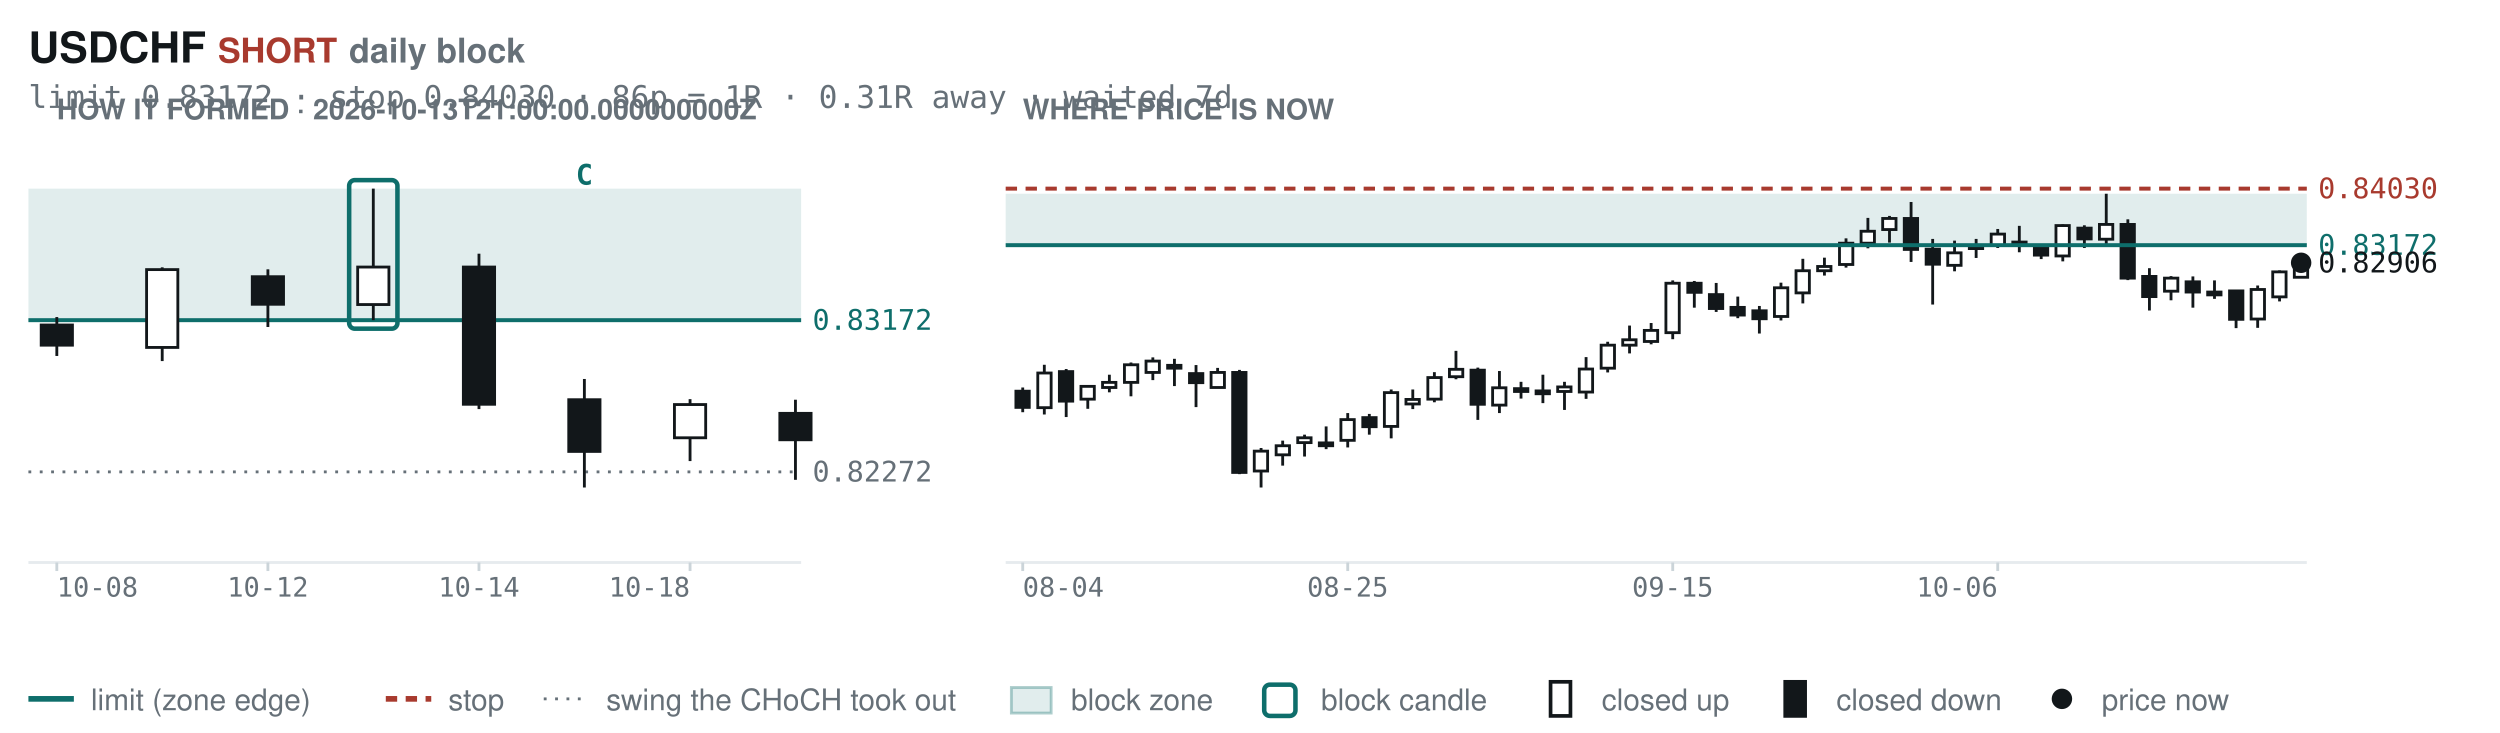
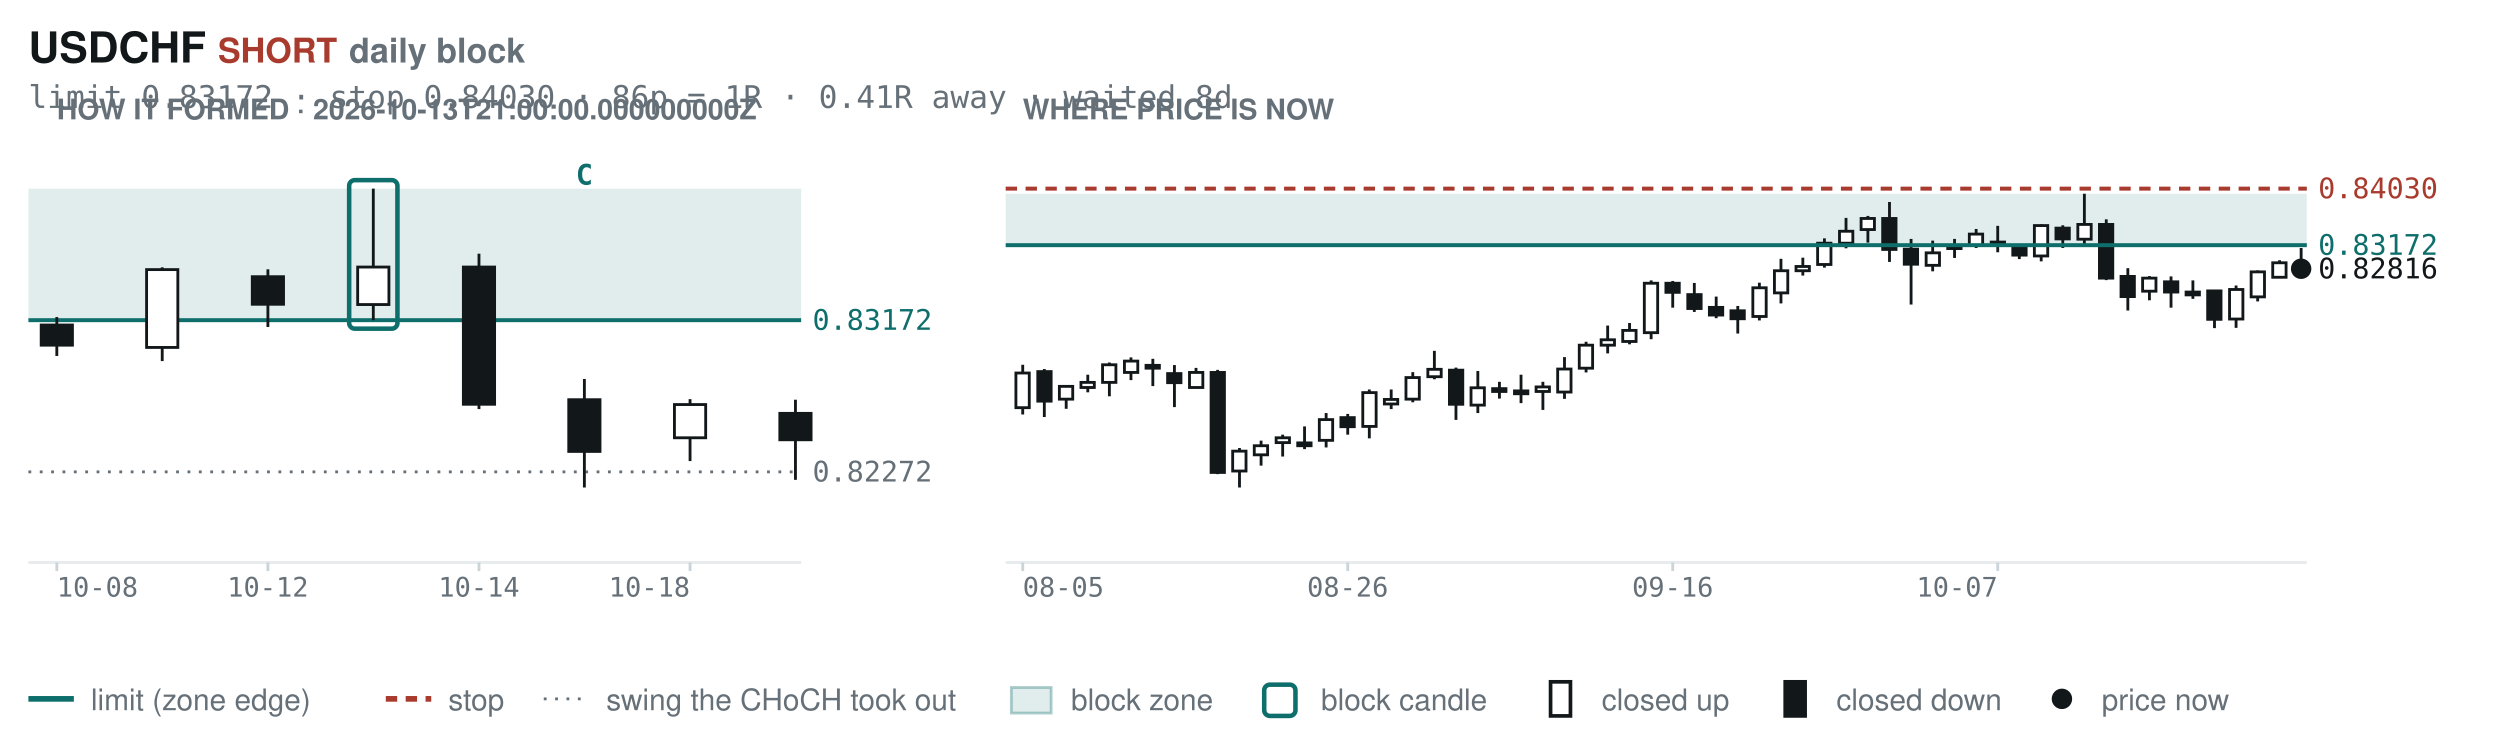
<svg xmlns="http://www.w3.org/2000/svg" viewBox="0 0 880 258" width="880" height="258" role="img" aria-label="USDCHF short order block: the candles that formed it, and where price is now">
  <rect width="880" height="258" fill="#FFFFFF" />
  <text x="10" y="22" fill="#12171A" font-family="system-ui,-apple-system,Segoe UI,Helvetica,Arial,sans-serif" font-size="15" font-weight="700">USDCHF <tspan fill="#A83A2E" font-size="12">SHORT</tspan>
    <tspan fill="#667078" font-size="12">daily block</tspan>
  </text>
-   <text x="10" y="38" fill="#667078" font-family="ui-monospace,SFMono-Regular,Menlo,Consolas,monospace" font-size="11">limit 0.83172 · stop 0.84030 · 86p = 1R · 0.31R away · waited 7d</text>
+   <text x="10" y="38" fill="#667078" font-family="ui-monospace,SFMono-Regular,Menlo,Consolas,monospace" font-size="11">limit 0.83172 · stop 0.84030 · 86p = 1R · 0.41R away · waited 8d</text>
  <text x="20" y="42" fill="#667078" font-family="system-ui,-apple-system,Segoe UI,Helvetica,Arial,sans-serif" font-size="10" font-weight="600">HOW IT FORMED · 2026-10-13T21:00:00.000000000Z</text>
  <text x="360" y="42" fill="#667078" font-family="system-ui,-apple-system,Segoe UI,Helvetica,Arial,sans-serif" font-size="10" font-weight="600">WHERE PRICE IS NOW</text>
  <rect x="10.0" y="66.4" width="272.0" height="46.3" fill="#0E6E6B1F" />
  <line x1="10.0" y1="166.1" x2="282.0" y2="166.1" stroke="#667078" stroke-width="1" stroke-dasharray="1 3" />
  <line x1="10.0" y1="112.7" x2="282.0" y2="112.7" stroke="#0E6E6B" stroke-width="1.4" />
  <line x1="20.0" y1="111.6" x2="20.0" y2="125.3" stroke="#12171A" stroke-width="1" />
  <rect x="14.5" y="114.4" width="11.0" height="7.1" fill="#12171A" stroke="#12171A" stroke-width="1" />
  <line x1="57.1" y1="94.1" x2="57.1" y2="127.1" stroke="#12171A" stroke-width="1" />
  <rect x="51.6" y="94.9" width="11.0" height="27.4" fill="#FFFFFF" stroke="#12171A" stroke-width="1" />
  <line x1="94.3" y1="94.8" x2="94.3" y2="115.1" stroke="#12171A" stroke-width="1" />
  <rect x="88.8" y="97.4" width="11.0" height="9.7" fill="#12171A" stroke="#12171A" stroke-width="1" />
  <line x1="131.4" y1="66.4" x2="131.4" y2="112.7" stroke="#12171A" stroke-width="1" />
  <rect x="125.9" y="94.0" width="11.0" height="13.2" fill="#FFFFFF" stroke="#12171A" stroke-width="1" />
  <line x1="168.6" y1="89.3" x2="168.6" y2="144.0" stroke="#12171A" stroke-width="1" />
  <rect x="163.1" y="94.0" width="11.0" height="48.3" fill="#12171A" stroke="#12171A" stroke-width="1" />
  <line x1="205.7" y1="133.4" x2="205.7" y2="171.6" stroke="#12171A" stroke-width="1" />
  <rect x="200.2" y="140.7" width="11.0" height="18.2" fill="#12171A" stroke="#12171A" stroke-width="1" />
  <line x1="242.9" y1="140.5" x2="242.9" y2="162.3" stroke="#12171A" stroke-width="1" />
  <rect x="237.4" y="142.4" width="11.0" height="11.7" fill="#FFFFFF" stroke="#12171A" stroke-width="1" />
  <line x1="280.0" y1="140.7" x2="280.0" y2="168.9" stroke="#12171A" stroke-width="1" />
  <rect x="274.5" y="145.5" width="11.0" height="9.3" fill="#12171A" stroke="#12171A" stroke-width="1" />
  <rect x="122.9" y="63.4" width="17.0" height="52.3" fill="none" stroke="#0E6E6B" stroke-width="1.6" rx="2" />
  <text x="205.7" y="65" fill="#0E6E6B" text-anchor="middle" font-family="ui-monospace,SFMono-Regular,Menlo,Consolas,monospace" font-size="10" font-weight="700">C</text>
  <line x1="10.0" y1="198.0" x2="282.0" y2="198.0" stroke="#E6EBEE" stroke-width="1" />
  <line x1="20.0" y1="198.0" x2="20.0" y2="201.0" stroke="#CBD4D9" stroke-width="1" />
  <text x="20.0" y="210.0" fill="#667078" text-anchor="start" font-family="ui-monospace,SFMono-Regular,Menlo,Consolas,monospace" font-size="9.5">10-08</text>
  <line x1="94.3" y1="198.0" x2="94.3" y2="201.0" stroke="#CBD4D9" stroke-width="1" />
  <text x="94.3" y="210.0" fill="#667078" text-anchor="middle" font-family="ui-monospace,SFMono-Regular,Menlo,Consolas,monospace" font-size="9.5">10-12</text>
  <line x1="168.6" y1="198.0" x2="168.6" y2="201.0" stroke="#CBD4D9" stroke-width="1" />
  <text x="168.6" y="210.0" fill="#667078" text-anchor="middle" font-family="ui-monospace,SFMono-Regular,Menlo,Consolas,monospace" font-size="9.5">10-14</text>
  <line x1="242.9" y1="198.0" x2="242.9" y2="201.0" stroke="#CBD4D9" stroke-width="1" />
  <text x="242.9" y="210.0" fill="#667078" text-anchor="end" font-family="ui-monospace,SFMono-Regular,Menlo,Consolas,monospace" font-size="9.5">10-18</text>
  <text x="286.0" y="116.1" fill="#0E6E6B" font-family="ui-monospace,SFMono-Regular,Menlo,Consolas,monospace" font-size="10">0.83172</text>
  <text x="286.0" y="169.5" fill="#667078" font-family="ui-monospace,SFMono-Regular,Menlo,Consolas,monospace" font-size="10">0.82272</text>
  <rect x="354.0" y="68.2" width="458.0" height="18.1" fill="#0E6E6B1F" />
-   <line x1="360.0" y1="136.4" x2="360.0" y2="145.1" stroke="#12171A" stroke-width="1" />
-   <rect x="357.6" y="137.7" width="4.7" height="5.7" fill="#12171A" stroke="#12171A" stroke-width="1" />
-   <line x1="367.6" y1="128.4" x2="367.6" y2="145.9" stroke="#12171A" stroke-width="1" />
-   <rect x="365.3" y="131.3" width="4.7" height="12.2" fill="#FFFFFF" stroke="#12171A" stroke-width="1" />
-   <line x1="375.3" y1="129.9" x2="375.3" y2="146.8" stroke="#12171A" stroke-width="1" />
-   <rect x="372.9" y="130.8" width="4.7" height="10.4" fill="#12171A" stroke="#12171A" stroke-width="1" />
-   <line x1="382.9" y1="135.7" x2="382.9" y2="143.9" stroke="#12171A" stroke-width="1" />
-   <rect x="380.5" y="136.0" width="4.7" height="4.5" fill="#FFFFFF" stroke="#12171A" stroke-width="1" />
-   <line x1="390.5" y1="131.9" x2="390.5" y2="138.1" stroke="#12171A" stroke-width="1" />
-   <rect x="388.1" y="134.6" width="4.7" height="1.8" fill="#FFFFFF" stroke="#12171A" stroke-width="1" />
-   <line x1="398.1" y1="127.6" x2="398.1" y2="139.5" stroke="#12171A" stroke-width="1" />
-   <rect x="395.8" y="128.4" width="4.7" height="6.2" fill="#FFFFFF" stroke="#12171A" stroke-width="1" />
-   <line x1="405.8" y1="125.8" x2="405.8" y2="133.8" stroke="#12171A" stroke-width="1" />
-   <rect x="403.4" y="127.1" width="4.7" height="4.0" fill="#FFFFFF" stroke="#12171A" stroke-width="1" />
-   <line x1="413.4" y1="126.3" x2="413.4" y2="135.9" stroke="#12171A" stroke-width="1" />
-   <rect x="411.0" y="128.6" width="4.7" height="1.0" fill="#12171A" stroke="#12171A" stroke-width="1" />
-   <line x1="421.0" y1="128.5" x2="421.0" y2="143.3" stroke="#12171A" stroke-width="1" />
-   <rect x="418.7" y="131.5" width="4.7" height="3.2" fill="#12171A" stroke="#12171A" stroke-width="1" />
-   <line x1="428.6" y1="129.5" x2="428.6" y2="136.4" stroke="#12171A" stroke-width="1" />
-   <rect x="426.3" y="131.1" width="4.7" height="5.3" fill="#FFFFFF" stroke="#12171A" stroke-width="1" />
-   <line x1="436.3" y1="130.2" x2="436.3" y2="166.9" stroke="#12171A" stroke-width="1" />
-   <rect x="433.9" y="131.1" width="4.7" height="35.2" fill="#12171A" stroke="#12171A" stroke-width="1" />
-   <line x1="443.9" y1="157.7" x2="443.9" y2="171.6" stroke="#12171A" stroke-width="1" />
-   <rect x="441.5" y="158.8" width="4.7" height="7.0" fill="#FFFFFF" stroke="#12171A" stroke-width="1" />
-   <line x1="451.5" y1="155.1" x2="451.5" y2="163.9" stroke="#12171A" stroke-width="1" />
-   <rect x="449.2" y="156.9" width="4.7" height="3.2" fill="#FFFFFF" stroke="#12171A" stroke-width="1" />
-   <line x1="459.2" y1="153.0" x2="459.2" y2="160.7" stroke="#12171A" stroke-width="1" />
-   <rect x="456.8" y="154.1" width="4.7" height="1.7" fill="#FFFFFF" stroke="#12171A" stroke-width="1" />
-   <line x1="466.8" y1="150.1" x2="466.8" y2="158.1" stroke="#12171A" stroke-width="1" />
-   <rect x="464.4" y="155.9" width="4.7" height="1.0" fill="#12171A" stroke="#12171A" stroke-width="1" />
-   <line x1="474.4" y1="145.4" x2="474.4" y2="157.5" stroke="#12171A" stroke-width="1" />
-   <rect x="472.0" y="147.7" width="4.7" height="7.3" fill="#FFFFFF" stroke="#12171A" stroke-width="1" />
-   <line x1="482.0" y1="145.7" x2="482.0" y2="153.0" stroke="#12171A" stroke-width="1" />
-   <rect x="479.7" y="147.0" width="4.7" height="3.2" fill="#12171A" stroke="#12171A" stroke-width="1" />
-   <line x1="489.7" y1="137.1" x2="489.7" y2="154.3" stroke="#12171A" stroke-width="1" />
-   <rect x="487.3" y="138.2" width="4.7" height="11.9" fill="#FFFFFF" stroke="#12171A" stroke-width="1" />
-   <line x1="497.3" y1="137.1" x2="497.3" y2="144.0" stroke="#12171A" stroke-width="1" />
-   <rect x="494.9" y="140.6" width="4.7" height="1.6" fill="#FFFFFF" stroke="#12171A" stroke-width="1" />
-   <line x1="504.9" y1="131.0" x2="504.9" y2="141.6" stroke="#12171A" stroke-width="1" />
-   <rect x="502.6" y="132.9" width="4.7" height="7.6" fill="#FFFFFF" stroke="#12171A" stroke-width="1" />
-   <line x1="512.5" y1="123.5" x2="512.5" y2="133.5" stroke="#12171A" stroke-width="1" />
-   <rect x="510.2" y="130.0" width="4.7" height="2.6" fill="#FFFFFF" stroke="#12171A" stroke-width="1" />
-   <line x1="520.2" y1="129.4" x2="520.2" y2="147.8" stroke="#12171A" stroke-width="1" />
-   <rect x="517.8" y="130.3" width="4.7" height="12.0" fill="#12171A" stroke="#12171A" stroke-width="1" />
-   <line x1="527.8" y1="130.6" x2="527.8" y2="145.4" stroke="#12171A" stroke-width="1" />
-   <rect x="525.4" y="136.5" width="4.7" height="6.1" fill="#FFFFFF" stroke="#12171A" stroke-width="1" />
-   <line x1="535.4" y1="134.4" x2="535.4" y2="140.3" stroke="#12171A" stroke-width="1" />
-   <rect x="533.1" y="136.8" width="4.7" height="1.0" fill="#12171A" stroke="#12171A" stroke-width="1" />
-   <line x1="543.1" y1="131.9" x2="543.1" y2="141.9" stroke="#12171A" stroke-width="1" />
-   <rect x="540.7" y="137.6" width="4.7" height="1.0" fill="#FFFFFF" stroke="#12171A" stroke-width="1" />
-   <line x1="550.7" y1="134.4" x2="550.7" y2="144.3" stroke="#12171A" stroke-width="1" />
-   <rect x="548.3" y="136.2" width="4.7" height="1.6" fill="#FFFFFF" stroke="#12171A" stroke-width="1" />
-   <line x1="558.3" y1="125.7" x2="558.3" y2="140.4" stroke="#12171A" stroke-width="1" />
-   <rect x="555.9" y="129.9" width="4.7" height="8.1" fill="#FFFFFF" stroke="#12171A" stroke-width="1" />
-   <line x1="565.9" y1="120.3" x2="565.9" y2="131.1" stroke="#12171A" stroke-width="1" />
-   <rect x="563.6" y="121.5" width="4.7" height="8.1" fill="#FFFFFF" stroke="#12171A" stroke-width="1" />
-   <line x1="573.6" y1="114.6" x2="573.6" y2="124.4" stroke="#12171A" stroke-width="1" />
-   <rect x="571.2" y="119.6" width="4.7" height="1.9" fill="#FFFFFF" stroke="#12171A" stroke-width="1" />
-   <line x1="581.2" y1="113.7" x2="581.2" y2="121.2" stroke="#12171A" stroke-width="1" />
-   <rect x="578.8" y="116.3" width="4.7" height="3.9" fill="#FFFFFF" stroke="#12171A" stroke-width="1" />
-   <line x1="588.8" y1="98.7" x2="588.8" y2="119.4" stroke="#12171A" stroke-width="1" />
-   <rect x="586.4" y="99.7" width="4.7" height="17.4" fill="#FFFFFF" stroke="#12171A" stroke-width="1" />
-   <line x1="596.4" y1="98.9" x2="596.4" y2="108.3" stroke="#12171A" stroke-width="1" />
-   <rect x="594.1" y="99.7" width="4.7" height="3.2" fill="#12171A" stroke="#12171A" stroke-width="1" />
-   <line x1="604.1" y1="99.6" x2="604.1" y2="109.8" stroke="#12171A" stroke-width="1" />
-   <rect x="601.7" y="103.7" width="4.7" height="4.9" fill="#12171A" stroke="#12171A" stroke-width="1" />
-   <line x1="611.7" y1="104.4" x2="611.7" y2="112.0" stroke="#12171A" stroke-width="1" />
-   <rect x="609.3" y="108.2" width="4.7" height="2.7" fill="#12171A" stroke="#12171A" stroke-width="1" />
-   <line x1="619.3" y1="107.7" x2="619.3" y2="117.4" stroke="#12171A" stroke-width="1" />
-   <rect x="617.0" y="109.4" width="4.7" height="2.8" fill="#12171A" stroke="#12171A" stroke-width="1" />
-   <line x1="626.9" y1="99.5" x2="626.9" y2="112.8" stroke="#12171A" stroke-width="1" />
-   <rect x="624.6" y="101.3" width="4.7" height="10.1" fill="#FFFFFF" stroke="#12171A" stroke-width="1" />
-   <line x1="634.6" y1="91.1" x2="634.6" y2="106.8" stroke="#12171A" stroke-width="1" />
-   <rect x="632.2" y="95.3" width="4.7" height="7.8" fill="#FFFFFF" stroke="#12171A" stroke-width="1" />
-   <line x1="642.2" y1="90.7" x2="642.2" y2="97.0" stroke="#12171A" stroke-width="1" />
-   <rect x="639.8" y="93.8" width="4.7" height="1.5" fill="#FFFFFF" stroke="#12171A" stroke-width="1" />
-   <line x1="649.8" y1="83.9" x2="649.8" y2="94.2" stroke="#12171A" stroke-width="1" />
-   <rect x="647.5" y="85.6" width="4.7" height="7.5" fill="#FFFFFF" stroke="#12171A" stroke-width="1" />
-   <line x1="657.5" y1="76.7" x2="657.5" y2="87.4" stroke="#12171A" stroke-width="1" />
-   <rect x="655.1" y="81.4" width="4.7" height="4.2" fill="#FFFFFF" stroke="#12171A" stroke-width="1" />
-   <line x1="665.1" y1="76.0" x2="665.1" y2="85.4" stroke="#12171A" stroke-width="1" />
-   <rect x="662.7" y="76.9" width="4.7" height="3.9" fill="#FFFFFF" stroke="#12171A" stroke-width="1" />
-   <line x1="672.7" y1="71.1" x2="672.7" y2="92.2" stroke="#12171A" stroke-width="1" />
-   <rect x="670.3" y="76.9" width="4.7" height="10.9" fill="#12171A" stroke="#12171A" stroke-width="1" />
-   <line x1="680.3" y1="84.1" x2="680.3" y2="107.2" stroke="#12171A" stroke-width="1" />
-   <rect x="678.0" y="87.7" width="4.7" height="5.3" fill="#12171A" stroke="#12171A" stroke-width="1" />
-   <line x1="688.0" y1="84.7" x2="688.0" y2="95.5" stroke="#12171A" stroke-width="1" />
-   <rect x="685.6" y="89.0" width="4.7" height="4.4" fill="#FFFFFF" stroke="#12171A" stroke-width="1" />
-   <line x1="695.6" y1="84.1" x2="695.6" y2="90.8" stroke="#12171A" stroke-width="1" />
-   <rect x="693.2" y="86.5" width="4.7" height="1.0" fill="#FFFFFF" stroke="#12171A" stroke-width="1" />
-   <line x1="703.2" y1="80.6" x2="703.2" y2="87.3" stroke="#12171A" stroke-width="1" />
-   <rect x="700.9" y="82.4" width="4.7" height="4.0" fill="#FFFFFF" stroke="#12171A" stroke-width="1" />
-   <line x1="710.8" y1="79.5" x2="710.8" y2="88.8" stroke="#12171A" stroke-width="1" />
-   <rect x="708.5" y="85.2" width="4.7" height="1.2" fill="#12171A" stroke="#12171A" stroke-width="1" />
-   <line x1="718.5" y1="85.9" x2="718.5" y2="91.2" stroke="#12171A" stroke-width="1" />
-   <rect x="716.1" y="87.0" width="4.7" height="2.8" fill="#12171A" stroke="#12171A" stroke-width="1" />
-   <line x1="726.1" y1="79.0" x2="726.1" y2="92.0" stroke="#12171A" stroke-width="1" />
-   <rect x="723.7" y="79.4" width="4.7" height="10.7" fill="#FFFFFF" stroke="#12171A" stroke-width="1" />
-   <line x1="733.7" y1="79.3" x2="733.7" y2="87.3" stroke="#12171A" stroke-width="1" />
-   <rect x="731.4" y="80.3" width="4.7" height="3.8" fill="#12171A" stroke="#12171A" stroke-width="1" />
-   <line x1="741.4" y1="68.2" x2="741.4" y2="86.3" stroke="#12171A" stroke-width="1" />
-   <rect x="739.0" y="79.0" width="4.7" height="5.2" fill="#FFFFFF" stroke="#12171A" stroke-width="1" />
-   <line x1="749.0" y1="77.2" x2="749.0" y2="98.6" stroke="#12171A" stroke-width="1" />
-   <rect x="746.6" y="79.0" width="4.7" height="18.9" fill="#12171A" stroke="#12171A" stroke-width="1" />
-   <line x1="756.6" y1="94.4" x2="756.6" y2="109.3" stroke="#12171A" stroke-width="1" />
-   <rect x="754.2" y="97.3" width="4.7" height="7.1" fill="#12171A" stroke="#12171A" stroke-width="1" />
-   <line x1="764.2" y1="97.2" x2="764.2" y2="105.7" stroke="#12171A" stroke-width="1" />
-   <rect x="761.9" y="97.9" width="4.7" height="4.6" fill="#FFFFFF" stroke="#12171A" stroke-width="1" />
-   <line x1="771.9" y1="97.3" x2="771.9" y2="108.3" stroke="#12171A" stroke-width="1" />
-   <rect x="769.5" y="99.2" width="4.7" height="3.6" fill="#12171A" stroke="#12171A" stroke-width="1" />
-   <line x1="779.5" y1="98.7" x2="779.5" y2="105.2" stroke="#12171A" stroke-width="1" />
-   <rect x="777.1" y="102.8" width="4.7" height="1.0" fill="#12171A" stroke="#12171A" stroke-width="1" />
-   <line x1="787.1" y1="102.4" x2="787.1" y2="115.5" stroke="#12171A" stroke-width="1" />
-   <rect x="784.8" y="102.4" width="4.7" height="10.0" fill="#12171A" stroke="#12171A" stroke-width="1" />
-   <line x1="794.7" y1="100.5" x2="794.7" y2="115.4" stroke="#12171A" stroke-width="1" />
-   <rect x="792.4" y="101.9" width="4.7" height="10.4" fill="#FFFFFF" stroke="#12171A" stroke-width="1" />
-   <line x1="802.4" y1="95.2" x2="802.4" y2="106.1" stroke="#12171A" stroke-width="1" />
-   <rect x="800.0" y="95.7" width="4.7" height="8.8" fill="#FFFFFF" stroke="#12171A" stroke-width="1" />
-   <line x1="810.0" y1="91.6" x2="810.0" y2="97.6" stroke="#12171A" stroke-width="1" />
-   <rect x="807.6" y="92.5" width="4.7" height="5.1" fill="#FFFFFF" stroke="#12171A" stroke-width="1" />
+   <line x1="360.0" y1="128.4" x2="360.0" y2="145.9" stroke="#12171A" stroke-width="1" />
+   <rect x="357.6" y="131.3" width="4.7" height="12.2" fill="#FFFFFF" stroke="#12171A" stroke-width="1" />
+   <line x1="367.6" y1="129.9" x2="367.6" y2="146.8" stroke="#12171A" stroke-width="1" />
+   <rect x="365.3" y="130.8" width="4.7" height="10.4" fill="#12171A" stroke="#12171A" stroke-width="1" />
+   <line x1="375.3" y1="135.7" x2="375.3" y2="143.9" stroke="#12171A" stroke-width="1" />
+   <rect x="372.9" y="136.0" width="4.7" height="4.5" fill="#FFFFFF" stroke="#12171A" stroke-width="1" />
+   <line x1="382.9" y1="131.9" x2="382.9" y2="138.1" stroke="#12171A" stroke-width="1" />
+   <rect x="380.5" y="134.6" width="4.7" height="1.8" fill="#FFFFFF" stroke="#12171A" stroke-width="1" />
+   <line x1="390.5" y1="127.6" x2="390.5" y2="139.5" stroke="#12171A" stroke-width="1" />
+   <rect x="388.1" y="128.4" width="4.7" height="6.2" fill="#FFFFFF" stroke="#12171A" stroke-width="1" />
+   <line x1="398.1" y1="125.8" x2="398.1" y2="133.8" stroke="#12171A" stroke-width="1" />
+   <rect x="395.8" y="127.1" width="4.7" height="4.0" fill="#FFFFFF" stroke="#12171A" stroke-width="1" />
+   <line x1="405.8" y1="126.3" x2="405.8" y2="135.9" stroke="#12171A" stroke-width="1" />
+   <rect x="403.4" y="128.6" width="4.7" height="1.0" fill="#12171A" stroke="#12171A" stroke-width="1" />
+   <line x1="413.4" y1="128.5" x2="413.4" y2="143.3" stroke="#12171A" stroke-width="1" />
+   <rect x="411.0" y="131.5" width="4.7" height="3.2" fill="#12171A" stroke="#12171A" stroke-width="1" />
+   <line x1="421.0" y1="129.5" x2="421.0" y2="136.4" stroke="#12171A" stroke-width="1" />
+   <rect x="418.7" y="131.1" width="4.7" height="5.3" fill="#FFFFFF" stroke="#12171A" stroke-width="1" />
+   <line x1="428.6" y1="130.2" x2="428.6" y2="166.9" stroke="#12171A" stroke-width="1" />
+   <rect x="426.3" y="131.1" width="4.7" height="35.2" fill="#12171A" stroke="#12171A" stroke-width="1" />
+   <line x1="436.3" y1="157.7" x2="436.3" y2="171.6" stroke="#12171A" stroke-width="1" />
+   <rect x="433.9" y="158.8" width="4.7" height="7.0" fill="#FFFFFF" stroke="#12171A" stroke-width="1" />
+   <line x1="443.9" y1="155.1" x2="443.9" y2="163.9" stroke="#12171A" stroke-width="1" />
+   <rect x="441.5" y="156.9" width="4.7" height="3.2" fill="#FFFFFF" stroke="#12171A" stroke-width="1" />
+   <line x1="451.5" y1="153.0" x2="451.5" y2="160.7" stroke="#12171A" stroke-width="1" />
+   <rect x="449.2" y="154.1" width="4.7" height="1.7" fill="#FFFFFF" stroke="#12171A" stroke-width="1" />
+   <line x1="459.2" y1="150.1" x2="459.2" y2="158.1" stroke="#12171A" stroke-width="1" />
+   <rect x="456.8" y="155.9" width="4.7" height="1.0" fill="#12171A" stroke="#12171A" stroke-width="1" />
+   <line x1="466.8" y1="145.4" x2="466.8" y2="157.5" stroke="#12171A" stroke-width="1" />
+   <rect x="464.4" y="147.7" width="4.7" height="7.3" fill="#FFFFFF" stroke="#12171A" stroke-width="1" />
+   <line x1="474.4" y1="145.7" x2="474.4" y2="153.0" stroke="#12171A" stroke-width="1" />
+   <rect x="472.0" y="147.0" width="4.7" height="3.2" fill="#12171A" stroke="#12171A" stroke-width="1" />
+   <line x1="482.0" y1="137.1" x2="482.0" y2="154.3" stroke="#12171A" stroke-width="1" />
+   <rect x="479.7" y="138.2" width="4.7" height="11.9" fill="#FFFFFF" stroke="#12171A" stroke-width="1" />
+   <line x1="489.7" y1="137.1" x2="489.7" y2="144.0" stroke="#12171A" stroke-width="1" />
+   <rect x="487.3" y="140.6" width="4.7" height="1.6" fill="#FFFFFF" stroke="#12171A" stroke-width="1" />
+   <line x1="497.3" y1="131.0" x2="497.3" y2="141.6" stroke="#12171A" stroke-width="1" />
+   <rect x="494.9" y="132.9" width="4.7" height="7.6" fill="#FFFFFF" stroke="#12171A" stroke-width="1" />
+   <line x1="504.9" y1="123.5" x2="504.9" y2="133.5" stroke="#12171A" stroke-width="1" />
+   <rect x="502.6" y="130.0" width="4.7" height="2.6" fill="#FFFFFF" stroke="#12171A" stroke-width="1" />
+   <line x1="512.5" y1="129.4" x2="512.5" y2="147.8" stroke="#12171A" stroke-width="1" />
+   <rect x="510.2" y="130.3" width="4.7" height="12.0" fill="#12171A" stroke="#12171A" stroke-width="1" />
+   <line x1="520.2" y1="130.6" x2="520.2" y2="145.4" stroke="#12171A" stroke-width="1" />
+   <rect x="517.8" y="136.5" width="4.7" height="6.1" fill="#FFFFFF" stroke="#12171A" stroke-width="1" />
+   <line x1="527.8" y1="134.4" x2="527.8" y2="140.3" stroke="#12171A" stroke-width="1" />
+   <rect x="525.4" y="136.8" width="4.7" height="1.0" fill="#12171A" stroke="#12171A" stroke-width="1" />
+   <line x1="535.4" y1="131.9" x2="535.4" y2="141.9" stroke="#12171A" stroke-width="1" />
+   <rect x="533.1" y="137.6" width="4.7" height="1.0" fill="#FFFFFF" stroke="#12171A" stroke-width="1" />
+   <line x1="543.1" y1="134.4" x2="543.1" y2="144.3" stroke="#12171A" stroke-width="1" />
+   <rect x="540.7" y="136.2" width="4.7" height="1.6" fill="#FFFFFF" stroke="#12171A" stroke-width="1" />
+   <line x1="550.7" y1="125.7" x2="550.7" y2="140.4" stroke="#12171A" stroke-width="1" />
+   <rect x="548.3" y="129.9" width="4.7" height="8.1" fill="#FFFFFF" stroke="#12171A" stroke-width="1" />
+   <line x1="558.3" y1="120.3" x2="558.3" y2="131.1" stroke="#12171A" stroke-width="1" />
+   <rect x="555.9" y="121.5" width="4.7" height="8.1" fill="#FFFFFF" stroke="#12171A" stroke-width="1" />
+   <line x1="565.9" y1="114.6" x2="565.9" y2="124.4" stroke="#12171A" stroke-width="1" />
+   <rect x="563.6" y="119.6" width="4.7" height="1.9" fill="#FFFFFF" stroke="#12171A" stroke-width="1" />
+   <line x1="573.6" y1="113.7" x2="573.6" y2="121.2" stroke="#12171A" stroke-width="1" />
+   <rect x="571.2" y="116.3" width="4.7" height="3.9" fill="#FFFFFF" stroke="#12171A" stroke-width="1" />
+   <line x1="581.2" y1="98.7" x2="581.2" y2="119.4" stroke="#12171A" stroke-width="1" />
+   <rect x="578.8" y="99.7" width="4.7" height="17.4" fill="#FFFFFF" stroke="#12171A" stroke-width="1" />
+   <line x1="588.8" y1="98.9" x2="588.8" y2="108.3" stroke="#12171A" stroke-width="1" />
+   <rect x="586.4" y="99.7" width="4.7" height="3.2" fill="#12171A" stroke="#12171A" stroke-width="1" />
+   <line x1="596.4" y1="99.6" x2="596.4" y2="109.8" stroke="#12171A" stroke-width="1" />
+   <rect x="594.1" y="103.7" width="4.7" height="4.9" fill="#12171A" stroke="#12171A" stroke-width="1" />
+   <line x1="604.1" y1="104.4" x2="604.1" y2="112.0" stroke="#12171A" stroke-width="1" />
+   <rect x="601.7" y="108.2" width="4.7" height="2.7" fill="#12171A" stroke="#12171A" stroke-width="1" />
+   <line x1="611.7" y1="107.7" x2="611.7" y2="117.4" stroke="#12171A" stroke-width="1" />
+   <rect x="609.3" y="109.4" width="4.7" height="2.8" fill="#12171A" stroke="#12171A" stroke-width="1" />
+   <line x1="619.3" y1="99.5" x2="619.3" y2="112.8" stroke="#12171A" stroke-width="1" />
+   <rect x="617.0" y="101.3" width="4.7" height="10.1" fill="#FFFFFF" stroke="#12171A" stroke-width="1" />
+   <line x1="626.9" y1="91.1" x2="626.9" y2="106.8" stroke="#12171A" stroke-width="1" />
+   <rect x="624.6" y="95.3" width="4.7" height="7.8" fill="#FFFFFF" stroke="#12171A" stroke-width="1" />
+   <line x1="634.6" y1="90.7" x2="634.6" y2="97.0" stroke="#12171A" stroke-width="1" />
+   <rect x="632.2" y="93.8" width="4.7" height="1.5" fill="#FFFFFF" stroke="#12171A" stroke-width="1" />
+   <line x1="642.2" y1="83.9" x2="642.2" y2="94.2" stroke="#12171A" stroke-width="1" />
+   <rect x="639.8" y="85.6" width="4.7" height="7.5" fill="#FFFFFF" stroke="#12171A" stroke-width="1" />
+   <line x1="649.8" y1="76.7" x2="649.8" y2="87.4" stroke="#12171A" stroke-width="1" />
+   <rect x="647.5" y="81.4" width="4.7" height="4.2" fill="#FFFFFF" stroke="#12171A" stroke-width="1" />
+   <line x1="657.5" y1="76.0" x2="657.5" y2="85.4" stroke="#12171A" stroke-width="1" />
+   <rect x="655.1" y="76.9" width="4.7" height="3.9" fill="#FFFFFF" stroke="#12171A" stroke-width="1" />
+   <line x1="665.1" y1="71.1" x2="665.1" y2="92.2" stroke="#12171A" stroke-width="1" />
+   <rect x="662.7" y="76.9" width="4.7" height="10.9" fill="#12171A" stroke="#12171A" stroke-width="1" />
+   <line x1="672.7" y1="84.1" x2="672.7" y2="107.2" stroke="#12171A" stroke-width="1" />
+   <rect x="670.3" y="87.7" width="4.7" height="5.3" fill="#12171A" stroke="#12171A" stroke-width="1" />
+   <line x1="680.3" y1="84.7" x2="680.3" y2="95.5" stroke="#12171A" stroke-width="1" />
+   <rect x="678.0" y="89.0" width="4.7" height="4.4" fill="#FFFFFF" stroke="#12171A" stroke-width="1" />
+   <line x1="688.0" y1="84.1" x2="688.0" y2="90.8" stroke="#12171A" stroke-width="1" />
+   <rect x="685.6" y="86.5" width="4.7" height="1.0" fill="#FFFFFF" stroke="#12171A" stroke-width="1" />
+   <line x1="695.6" y1="80.6" x2="695.6" y2="87.3" stroke="#12171A" stroke-width="1" />
+   <rect x="693.2" y="82.4" width="4.7" height="4.0" fill="#FFFFFF" stroke="#12171A" stroke-width="1" />
+   <line x1="703.2" y1="79.5" x2="703.2" y2="88.8" stroke="#12171A" stroke-width="1" />
+   <rect x="700.9" y="85.2" width="4.7" height="1.2" fill="#12171A" stroke="#12171A" stroke-width="1" />
+   <line x1="710.8" y1="85.9" x2="710.8" y2="91.2" stroke="#12171A" stroke-width="1" />
+   <rect x="708.5" y="87.0" width="4.7" height="2.8" fill="#12171A" stroke="#12171A" stroke-width="1" />
+   <line x1="718.5" y1="79.0" x2="718.5" y2="92.0" stroke="#12171A" stroke-width="1" />
+   <rect x="716.1" y="79.4" width="4.7" height="10.7" fill="#FFFFFF" stroke="#12171A" stroke-width="1" />
+   <line x1="726.1" y1="79.3" x2="726.1" y2="87.3" stroke="#12171A" stroke-width="1" />
+   <rect x="723.7" y="80.3" width="4.7" height="3.8" fill="#12171A" stroke="#12171A" stroke-width="1" />
+   <line x1="733.7" y1="68.2" x2="733.7" y2="86.3" stroke="#12171A" stroke-width="1" />
+   <rect x="731.4" y="79.0" width="4.7" height="5.2" fill="#FFFFFF" stroke="#12171A" stroke-width="1" />
+   <line x1="741.4" y1="77.2" x2="741.4" y2="98.6" stroke="#12171A" stroke-width="1" />
+   <rect x="739.0" y="79.0" width="4.7" height="18.9" fill="#12171A" stroke="#12171A" stroke-width="1" />
+   <line x1="749.0" y1="94.4" x2="749.0" y2="109.3" stroke="#12171A" stroke-width="1" />
+   <rect x="746.6" y="97.3" width="4.7" height="7.1" fill="#12171A" stroke="#12171A" stroke-width="1" />
+   <line x1="756.6" y1="97.2" x2="756.6" y2="105.7" stroke="#12171A" stroke-width="1" />
+   <rect x="754.2" y="97.9" width="4.7" height="4.6" fill="#FFFFFF" stroke="#12171A" stroke-width="1" />
+   <line x1="764.2" y1="97.3" x2="764.2" y2="108.3" stroke="#12171A" stroke-width="1" />
+   <rect x="761.9" y="99.2" width="4.7" height="3.6" fill="#12171A" stroke="#12171A" stroke-width="1" />
+   <line x1="771.9" y1="98.7" x2="771.9" y2="105.2" stroke="#12171A" stroke-width="1" />
+   <rect x="769.5" y="102.8" width="4.7" height="1.0" fill="#12171A" stroke="#12171A" stroke-width="1" />
+   <line x1="779.5" y1="102.4" x2="779.5" y2="115.5" stroke="#12171A" stroke-width="1" />
+   <rect x="777.1" y="102.4" width="4.7" height="10.0" fill="#12171A" stroke="#12171A" stroke-width="1" />
+   <line x1="787.1" y1="100.5" x2="787.1" y2="115.4" stroke="#12171A" stroke-width="1" />
+   <rect x="784.8" y="101.9" width="4.7" height="10.4" fill="#FFFFFF" stroke="#12171A" stroke-width="1" />
+   <line x1="794.7" y1="95.2" x2="794.7" y2="106.1" stroke="#12171A" stroke-width="1" />
+   <rect x="792.4" y="95.7" width="4.7" height="8.8" fill="#FFFFFF" stroke="#12171A" stroke-width="1" />
+   <line x1="802.4" y1="91.6" x2="802.4" y2="97.6" stroke="#12171A" stroke-width="1" />
+   <rect x="800.0" y="92.5" width="4.7" height="5.1" fill="#FFFFFF" stroke="#12171A" stroke-width="1" />
+   <line x1="810.0" y1="87.3" x2="810.0" y2="95.9" stroke="#12171A" stroke-width="1" />
+   <rect x="807.6" y="93.6" width="4.7" height="1.0" fill="#12171A" stroke="#12171A" stroke-width="1" />
  <line x1="354.0" y1="86.3" x2="812.0" y2="86.3" stroke="#0E6E6B" stroke-width="1.4" />
  <line x1="354.0" y1="66.4" x2="812.0" y2="66.4" stroke="#A83A2E" stroke-width="1.4" stroke-dasharray="4 3" />
-   <circle cx="810.0" cy="92.5" r="3.6" fill="#12171A" />
+   <circle cx="810.0" cy="94.6" r="3.6" fill="#12171A" />
  <line x1="354.0" y1="198.0" x2="812.0" y2="198.0" stroke="#E6EBEE" stroke-width="1" />
  <line x1="360.0" y1="198.0" x2="360.0" y2="201.0" stroke="#CBD4D9" stroke-width="1" />
-   <text x="360.0" y="210.0" fill="#667078" text-anchor="start" font-family="ui-monospace,SFMono-Regular,Menlo,Consolas,monospace" font-size="9.5">08-04</text>
+   <text x="360.0" y="210.0" fill="#667078" text-anchor="start" font-family="ui-monospace,SFMono-Regular,Menlo,Consolas,monospace" font-size="9.5">08-05</text>
  <line x1="474.4" y1="198.0" x2="474.4" y2="201.0" stroke="#CBD4D9" stroke-width="1" />
-   <text x="474.4" y="210.0" fill="#667078" text-anchor="middle" font-family="ui-monospace,SFMono-Regular,Menlo,Consolas,monospace" font-size="9.5">08-25</text>
+   <text x="474.4" y="210.0" fill="#667078" text-anchor="middle" font-family="ui-monospace,SFMono-Regular,Menlo,Consolas,monospace" font-size="9.5">08-26</text>
  <line x1="588.8" y1="198.0" x2="588.8" y2="201.0" stroke="#CBD4D9" stroke-width="1" />
-   <text x="588.8" y="210.0" fill="#667078" text-anchor="middle" font-family="ui-monospace,SFMono-Regular,Menlo,Consolas,monospace" font-size="9.5">09-15</text>
+   <text x="588.8" y="210.0" fill="#667078" text-anchor="middle" font-family="ui-monospace,SFMono-Regular,Menlo,Consolas,monospace" font-size="9.5">09-16</text>
  <line x1="703.2" y1="198.0" x2="703.2" y2="201.0" stroke="#CBD4D9" stroke-width="1" />
-   <text x="703.2" y="210.0" fill="#667078" text-anchor="end" font-family="ui-monospace,SFMono-Regular,Menlo,Consolas,monospace" font-size="9.5">10-06</text>
+   <text x="703.2" y="210.0" fill="#667078" text-anchor="end" font-family="ui-monospace,SFMono-Regular,Menlo,Consolas,monospace" font-size="9.5">10-07</text>
  <text x="816.0" y="89.7" fill="#0E6E6B" font-family="ui-monospace,SFMono-Regular,Menlo,Consolas,monospace" font-size="10">0.83172</text>
  <text x="816.0" y="69.8" fill="#A83A2E" font-family="ui-monospace,SFMono-Regular,Menlo,Consolas,monospace" font-size="10">0.84030</text>
-   <text x="816.0" y="95.9" fill="#12171A" font-family="ui-monospace,SFMono-Regular,Menlo,Consolas,monospace" font-size="10">0.82906</text>
+   <text x="816.0" y="98.0" fill="#12171A" font-family="ui-monospace,SFMono-Regular,Menlo,Consolas,monospace" font-size="10">0.82816</text>
  <g transform="translate(10.0,242)">
    <line x1="0" y1="4" x2="16" y2="4" stroke="#0E6E6B" stroke-width="2" />
    <text x="22" y="8" fill="#667078" font-family="system-ui,-apple-system,Segoe UI,Helvetica,Arial,sans-serif" font-size="10.5">limit (zone edge)</text>
  </g>
  <g transform="translate(135.8,242)">
    <line x1="0" y1="4" x2="16" y2="4" stroke="#A83A2E" stroke-width="2" stroke-dasharray="4 3" />
    <text x="22" y="8" fill="#667078" font-family="system-ui,-apple-system,Segoe UI,Helvetica,Arial,sans-serif" font-size="10.5">stop</text>
  </g>
  <g transform="translate(191.4,242)">
    <line x1="0" y1="4" x2="16" y2="4" stroke="#667078" stroke-width="1" stroke-dasharray="1 3" />
    <text x="22" y="8" fill="#667078" font-family="system-ui,-apple-system,Segoe UI,Helvetica,Arial,sans-serif" font-size="10.5">swing the CHoCH took out</text>
  </g>
  <g transform="translate(355.0,242)">
    <rect x="1" y="0" width="14" height="9" fill="#0E6E6B1F" stroke="#0E6E6B55" />
    <text x="22" y="8" fill="#667078" font-family="system-ui,-apple-system,Segoe UI,Helvetica,Arial,sans-serif" font-size="10.5">block zone</text>
  </g>
  <g transform="translate(443.0,242)">
    <rect x="2" y="-1" width="11" height="11" fill="none" stroke="#0E6E6B" stroke-width="1.6" rx="2" />
    <text x="22" y="8" fill="#667078" font-family="system-ui,-apple-system,Segoe UI,Helvetica,Arial,sans-serif" font-size="10.5">block candle</text>
  </g>
  <g transform="translate(541.8,242)">
    <rect x="4" y="-2" width="7" height="12" fill="#FFFFFF" stroke="#12171A" stroke-width="1.3" />
    <text x="22" y="8" fill="#667078" font-family="system-ui,-apple-system,Segoe UI,Helvetica,Arial,sans-serif" font-size="10.5">closed up</text>
  </g>
  <g transform="translate(624.4,242)">
    <rect x="4" y="-2" width="7" height="12" fill="#12171A" stroke="#12171A" stroke-width="1.3" />
    <text x="22" y="8" fill="#667078" font-family="system-ui,-apple-system,Segoe UI,Helvetica,Arial,sans-serif" font-size="10.5">closed down</text>
  </g>
  <g transform="translate(717.8,242)">
    <circle cx="8" cy="4" r="3.6" fill="#12171A" />
    <text x="22" y="8" fill="#667078" font-family="system-ui,-apple-system,Segoe UI,Helvetica,Arial,sans-serif" font-size="10.5">price now</text>
  </g>
</svg>
